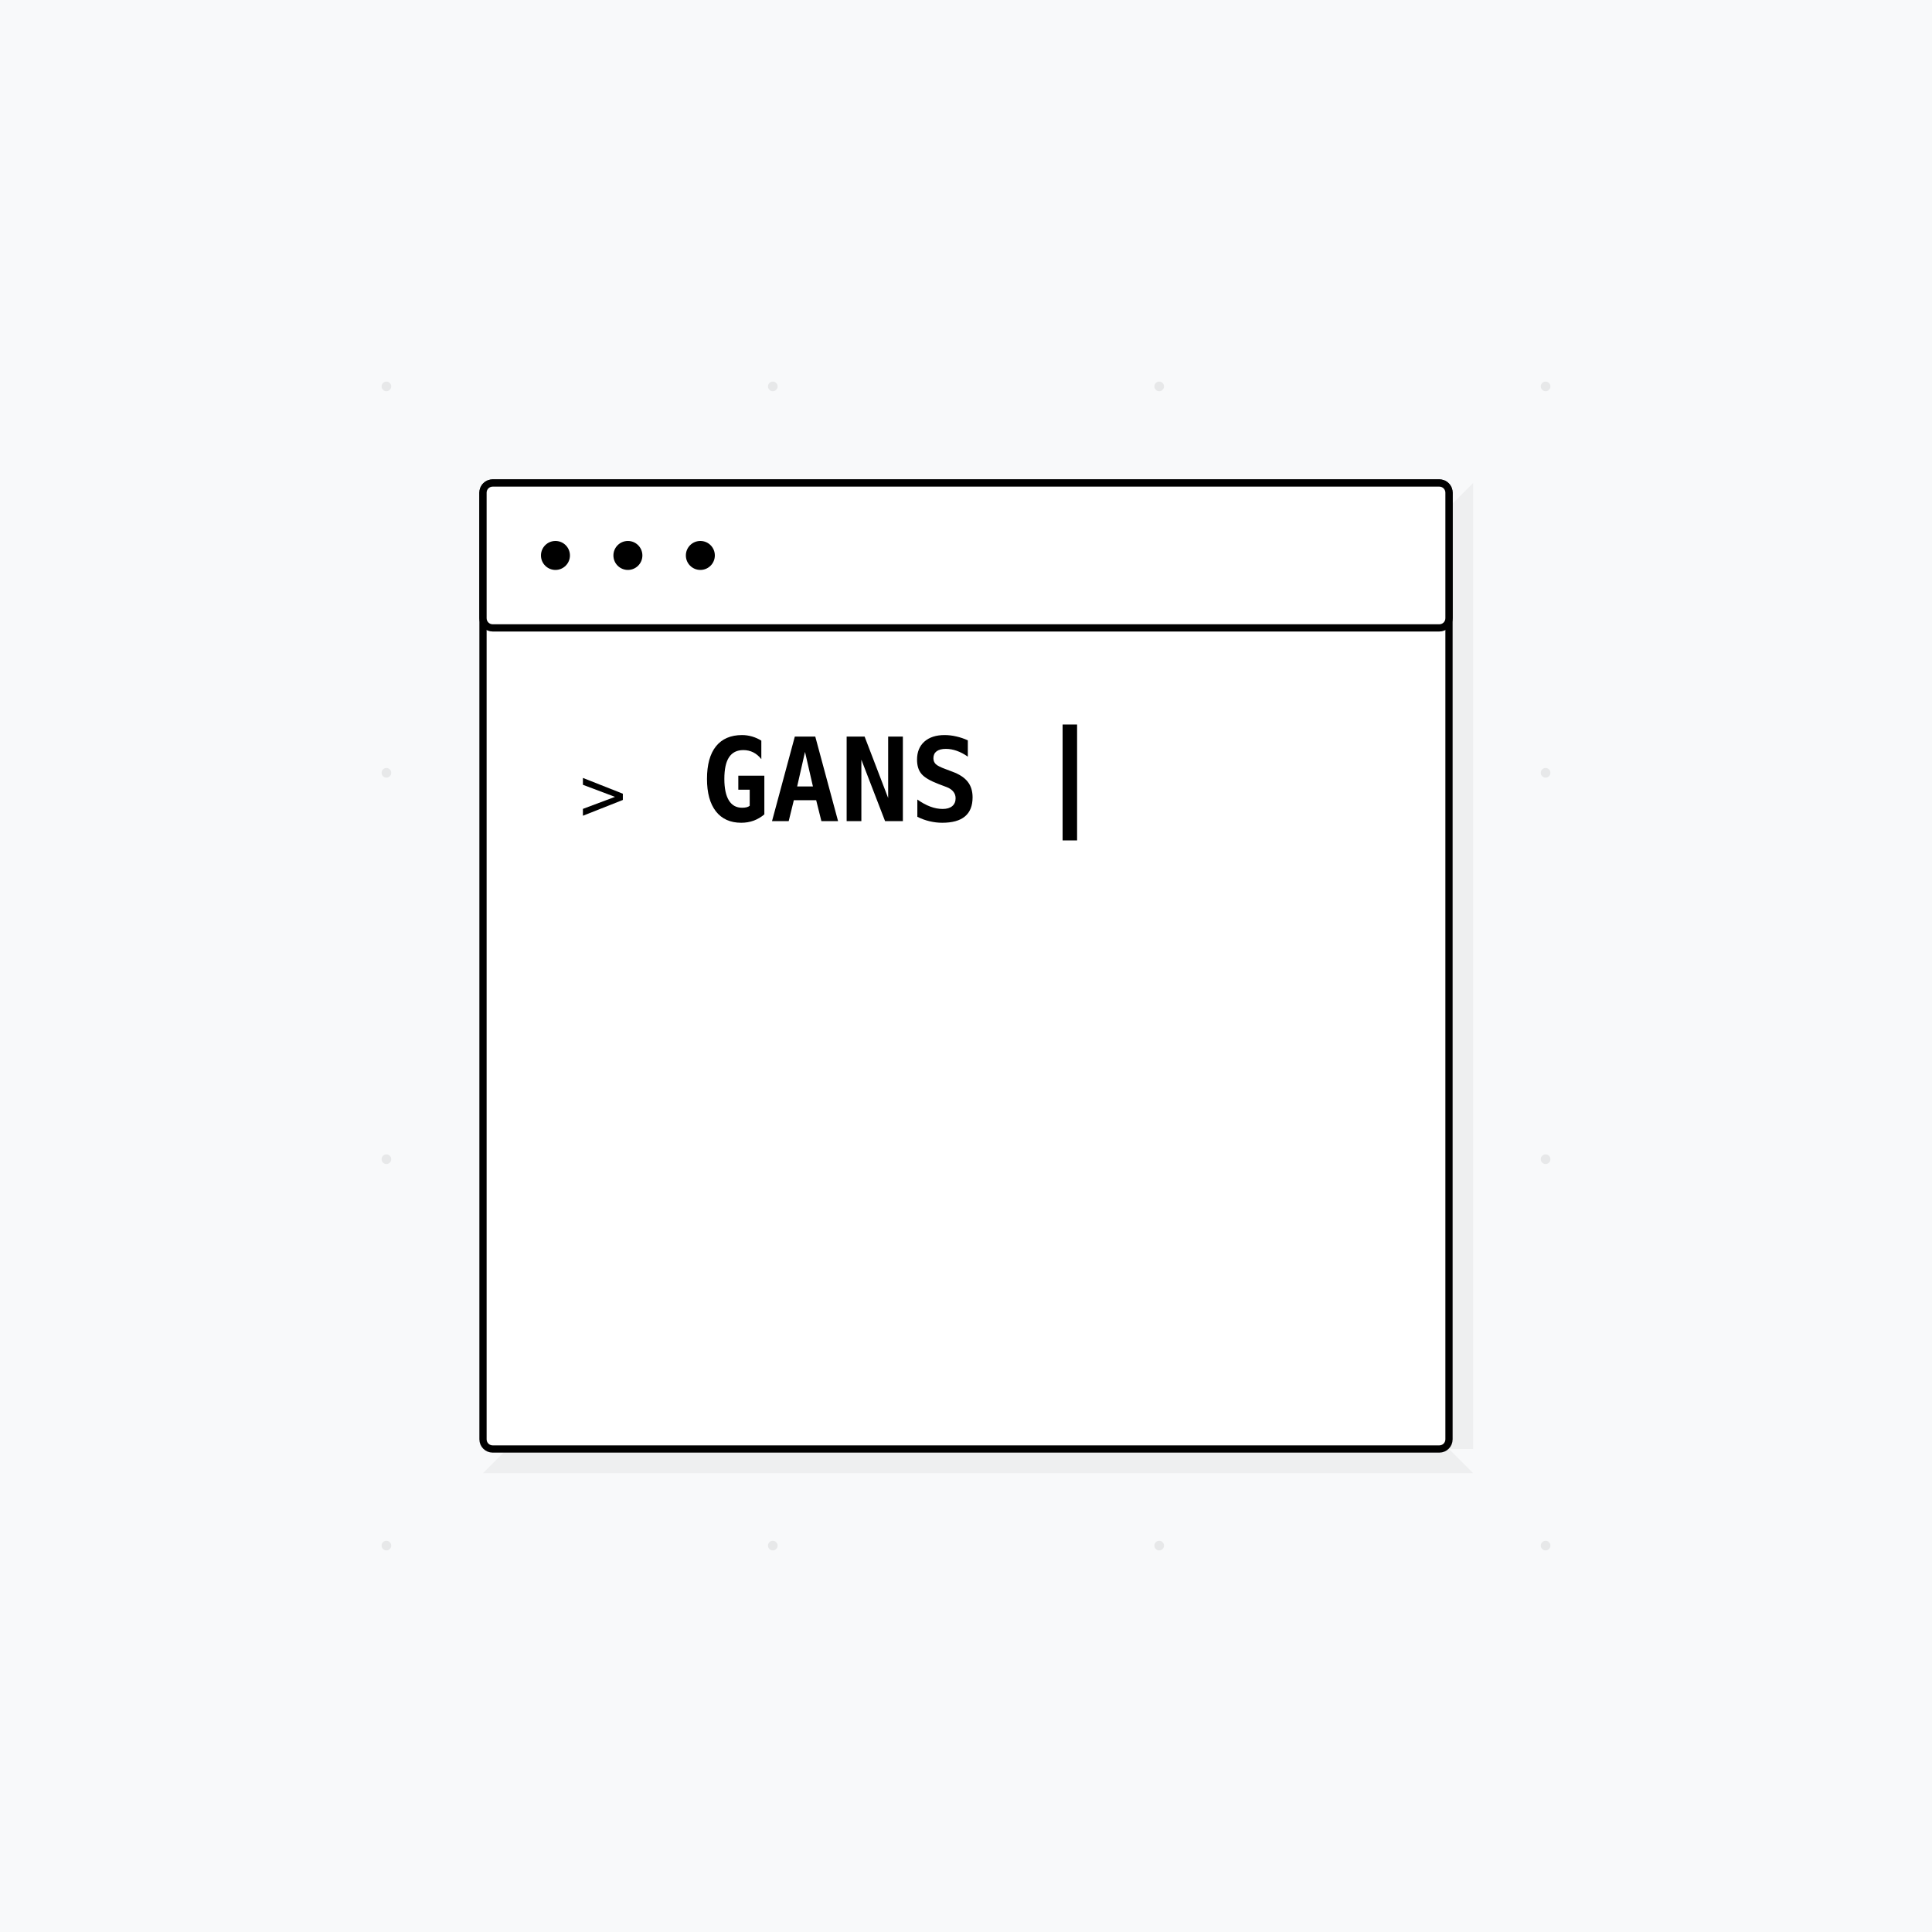
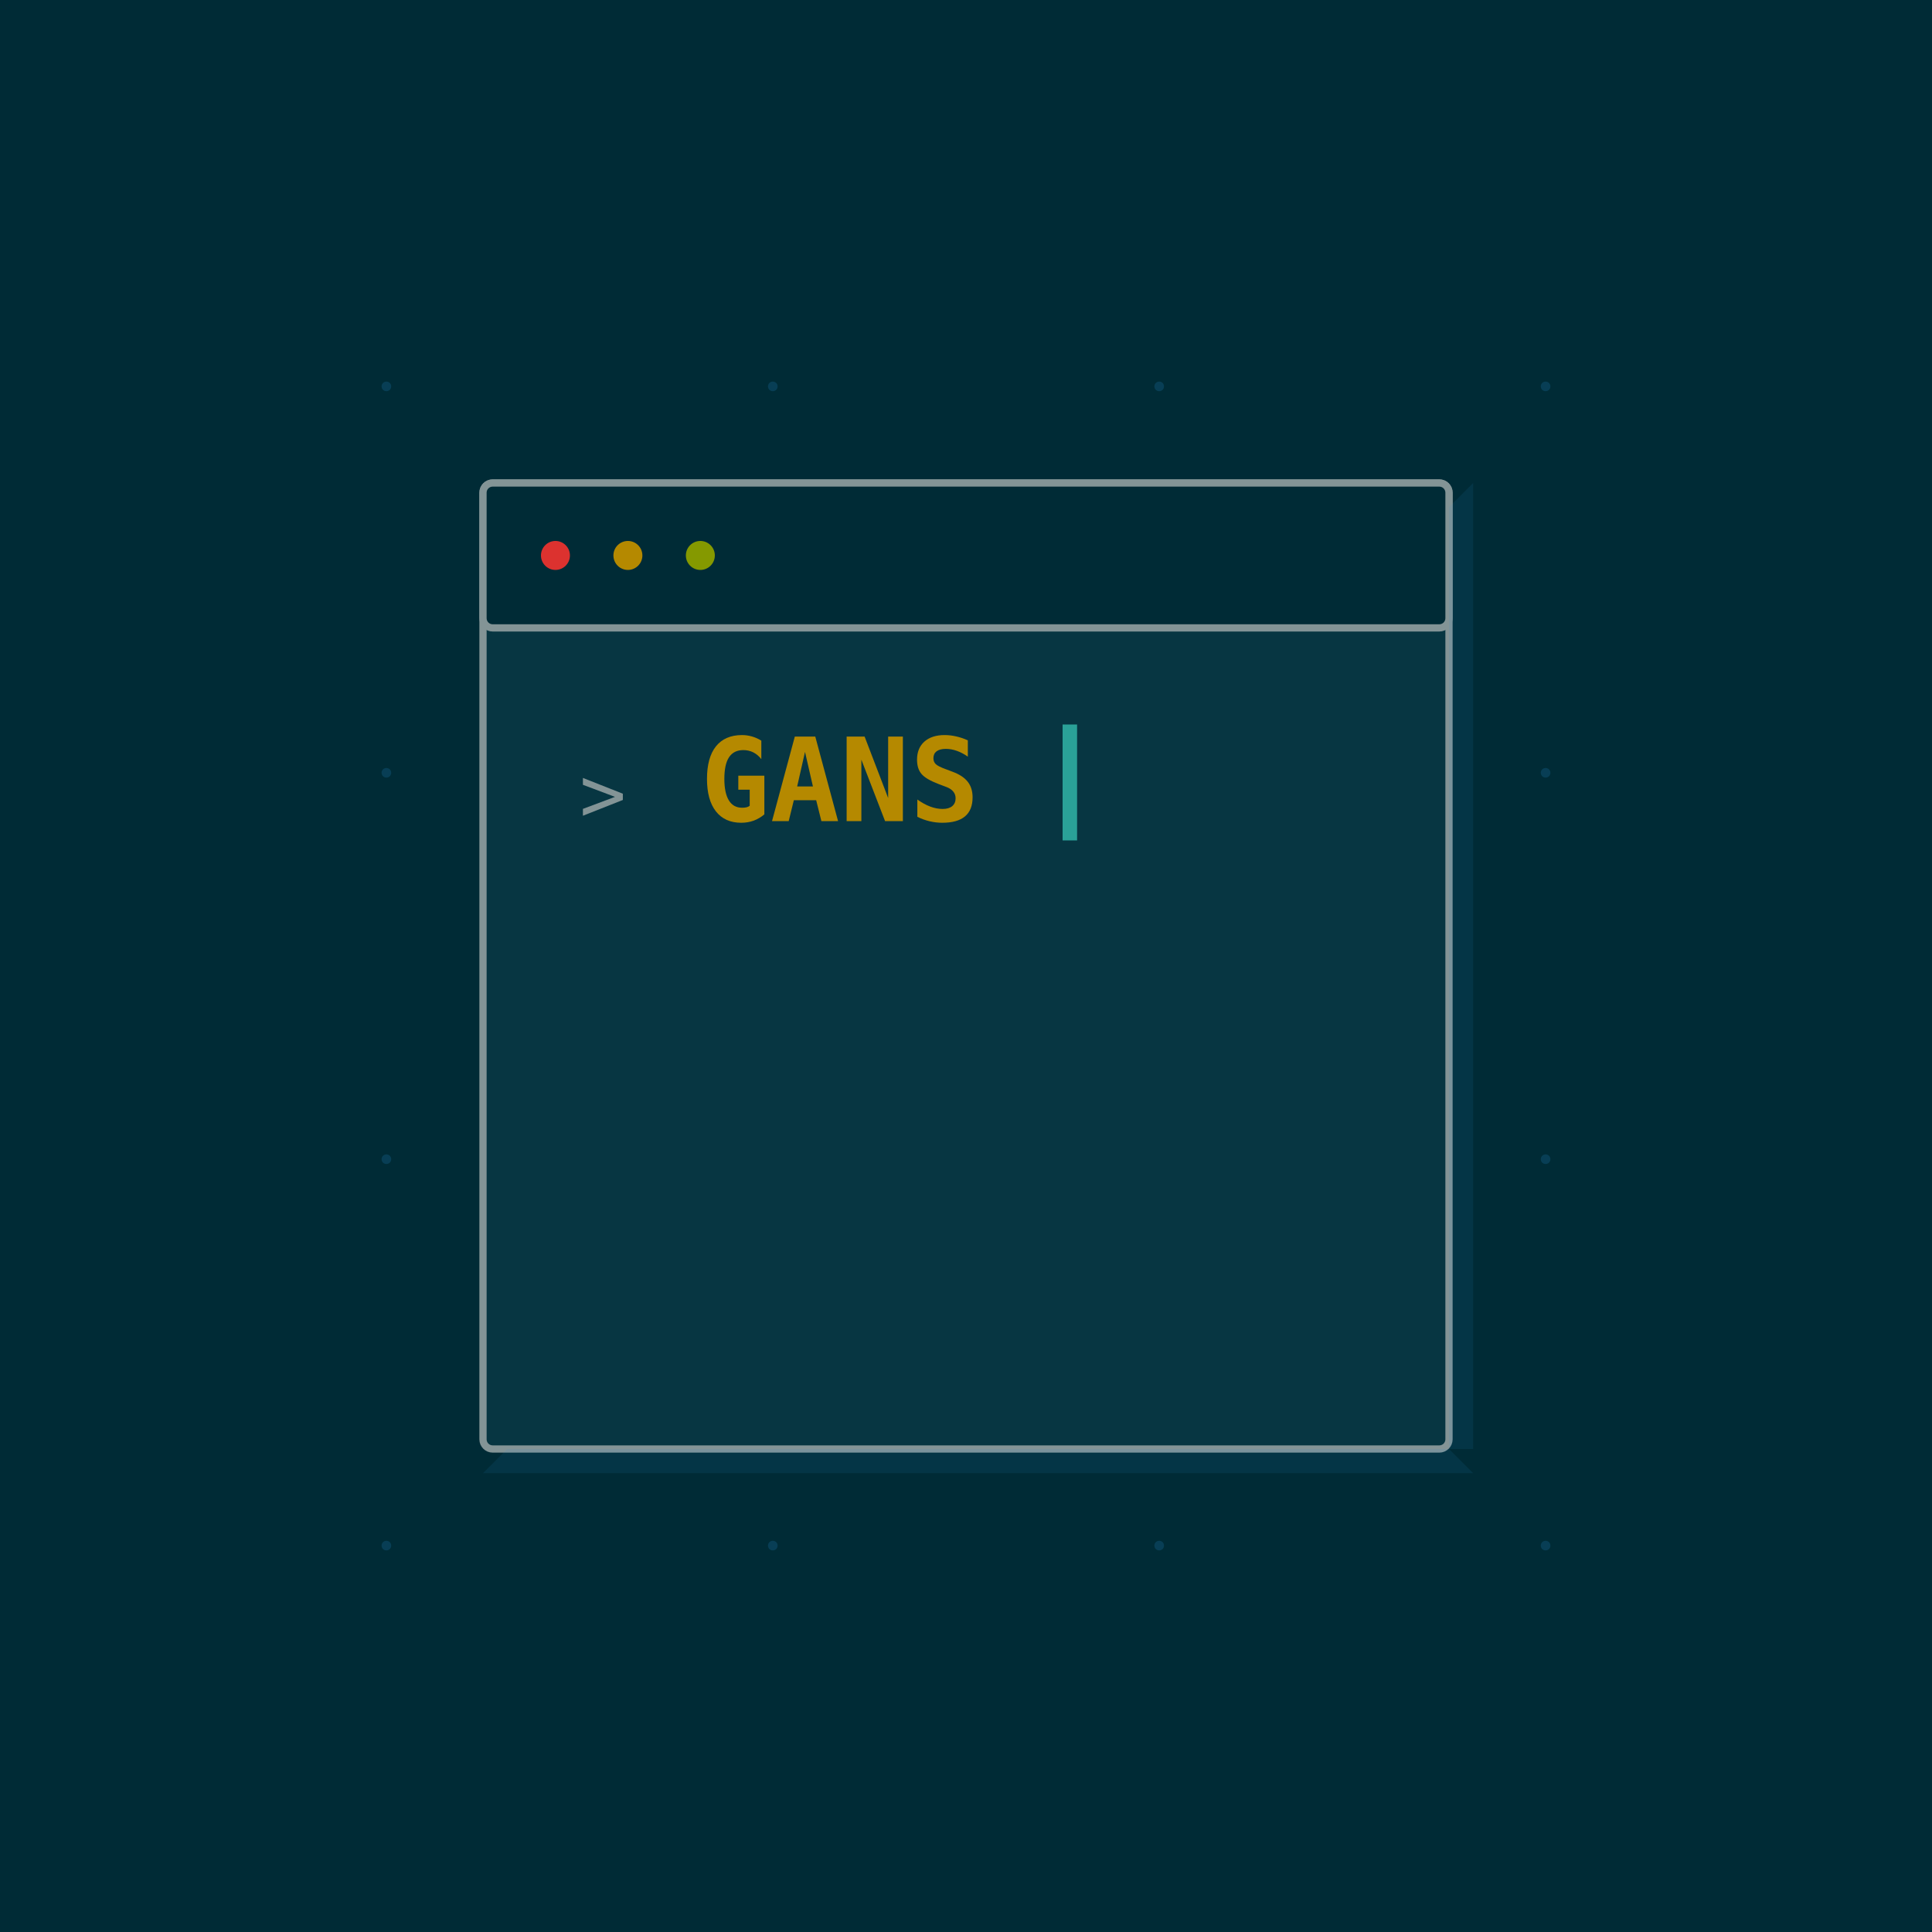
<svg xmlns="http://www.w3.org/2000/svg" viewBox="0 0 400 400">
-   <rect width="400" height="400" fill="#f8f9fa" />
-   <g opacity="0.07">
-     <circle cx="80" cy="80" r="1" fill="#000" />
-     <circle cx="160" cy="80" r="1" fill="#000" />
-     <circle cx="240" cy="80" r="1" fill="#000" />
-     <circle cx="320" cy="80" r="1" fill="#000" />
-     <circle cx="80" cy="160" r="1" fill="#000" />
-     <circle cx="160" cy="160" r="1" fill="#000" />
-     <circle cx="240" cy="160" r="1" fill="#000" />
-     <circle cx="320" cy="160" r="1" fill="#000" />
-     <circle cx="80" cy="240" r="1" fill="#000" />
-     <circle cx="160" cy="240" r="1" fill="#000" />
-     <circle cx="240" cy="240" r="1" fill="#000" />
-     <circle cx="320" cy="240" r="1" fill="#000" />
-     <circle cx="80" cy="320" r="1" fill="#000" />
-     <circle cx="160" cy="320" r="1" fill="#000" />
-     <circle cx="240" cy="320" r="1" fill="#000" />
-     <circle cx="320" cy="320" r="1" fill="#000" />
+   <rect width="400" height="400" fill="#002b36" />
+   <g opacity="0.2">
+     <circle cx="80" cy="80" r="1" fill="#268bd2" />
+     <circle cx="160" cy="80" r="1" fill="#268bd2" />
+     <circle cx="240" cy="80" r="1" fill="#268bd2" />
+     <circle cx="320" cy="80" r="1" fill="#268bd2" />
+     <circle cx="80" cy="160" r="1" fill="#268bd2" />
+     <circle cx="160" cy="160" r="1" fill="#268bd2" />
+     <circle cx="240" cy="160" r="1" fill="#268bd2" />
+     <circle cx="320" cy="160" r="1" fill="#268bd2" />
+     <circle cx="80" cy="240" r="1" fill="#268bd2" />
+     <circle cx="160" cy="240" r="1" fill="#268bd2" />
+     <circle cx="240" cy="240" r="1" fill="#268bd2" />
+     <circle cx="320" cy="240" r="1" fill="#268bd2" />
+     <circle cx="80" cy="320" r="1" fill="#268bd2" />
+     <circle cx="160" cy="320" r="1" fill="#268bd2" />
+     <circle cx="240" cy="320" r="1" fill="#268bd2" />
+     <circle cx="320" cy="320" r="1" fill="#268bd2" />
  </g>
-   <rect x="100" y="100" width="200" height="200" rx="2" ry="2" fill="white" stroke="#000" stroke-width="1.5" />
-   <rect x="100" y="100" width="200" height="30" rx="2" ry="2" fill="white" stroke="#000" stroke-width="1.5" />
-   <circle cx="115" cy="115" r="3" fill="#000" />
-   <circle cx="130" cy="115" r="3" fill="#000" />
-   <circle cx="145" cy="115" r="3" fill="#000" />
-   <text x="120" y="170" font-family="monospace" font-size="16" fill="#000">&gt;</text>
-   <text x="145" y="170" font-family="monospace" font-weight="bold" font-size="24" fill="#000">GANS</text>
-   <rect x="220" y="150" width="3" height="24" fill="#000">
+   <rect x="100" y="100" width="200" height="200" rx="2" ry="2" fill="#073642" stroke="#839496" stroke-width="1.5" />
+   <rect x="100" y="100" width="200" height="30" rx="2" ry="2" fill="#002b36" stroke="#839496" stroke-width="1.5" />
+   <circle cx="115" cy="115" r="3" fill="#dc322f" />
+   <circle cx="130" cy="115" r="3" fill="#b58900" />
+   <circle cx="145" cy="115" r="3" fill="#859900" />
+   <text x="120" y="170" font-family="monospace" font-size="16" fill="#839496">&gt;</text>
+   <text x="145" y="170" font-family="monospace" font-weight="bold" font-size="24" fill="#b58900">GANS</text>
+   <rect x="220" y="150" width="3" height="24" fill="#2aa198">
    <animate attributeName="opacity" values="1;0;1" dur="1.6s" repeatCount="indefinite" />
  </rect>
-   <path d="M300 105 L305 100 L305 300 L300 300 Z" fill="#000" opacity="0.04" />
-   <path d="M105 300 L300 300 L305 305 L100 305 Z" fill="#000" opacity="0.04" />
+   <path d="M300 105 L305 100 L305 300 L300 300 Z" fill="#268bd2" opacity="0.1" />
+   <path d="M105 300 L300 300 L305 305 L100 305 Z" fill="#268bd2" opacity="0.1" />
</svg>
